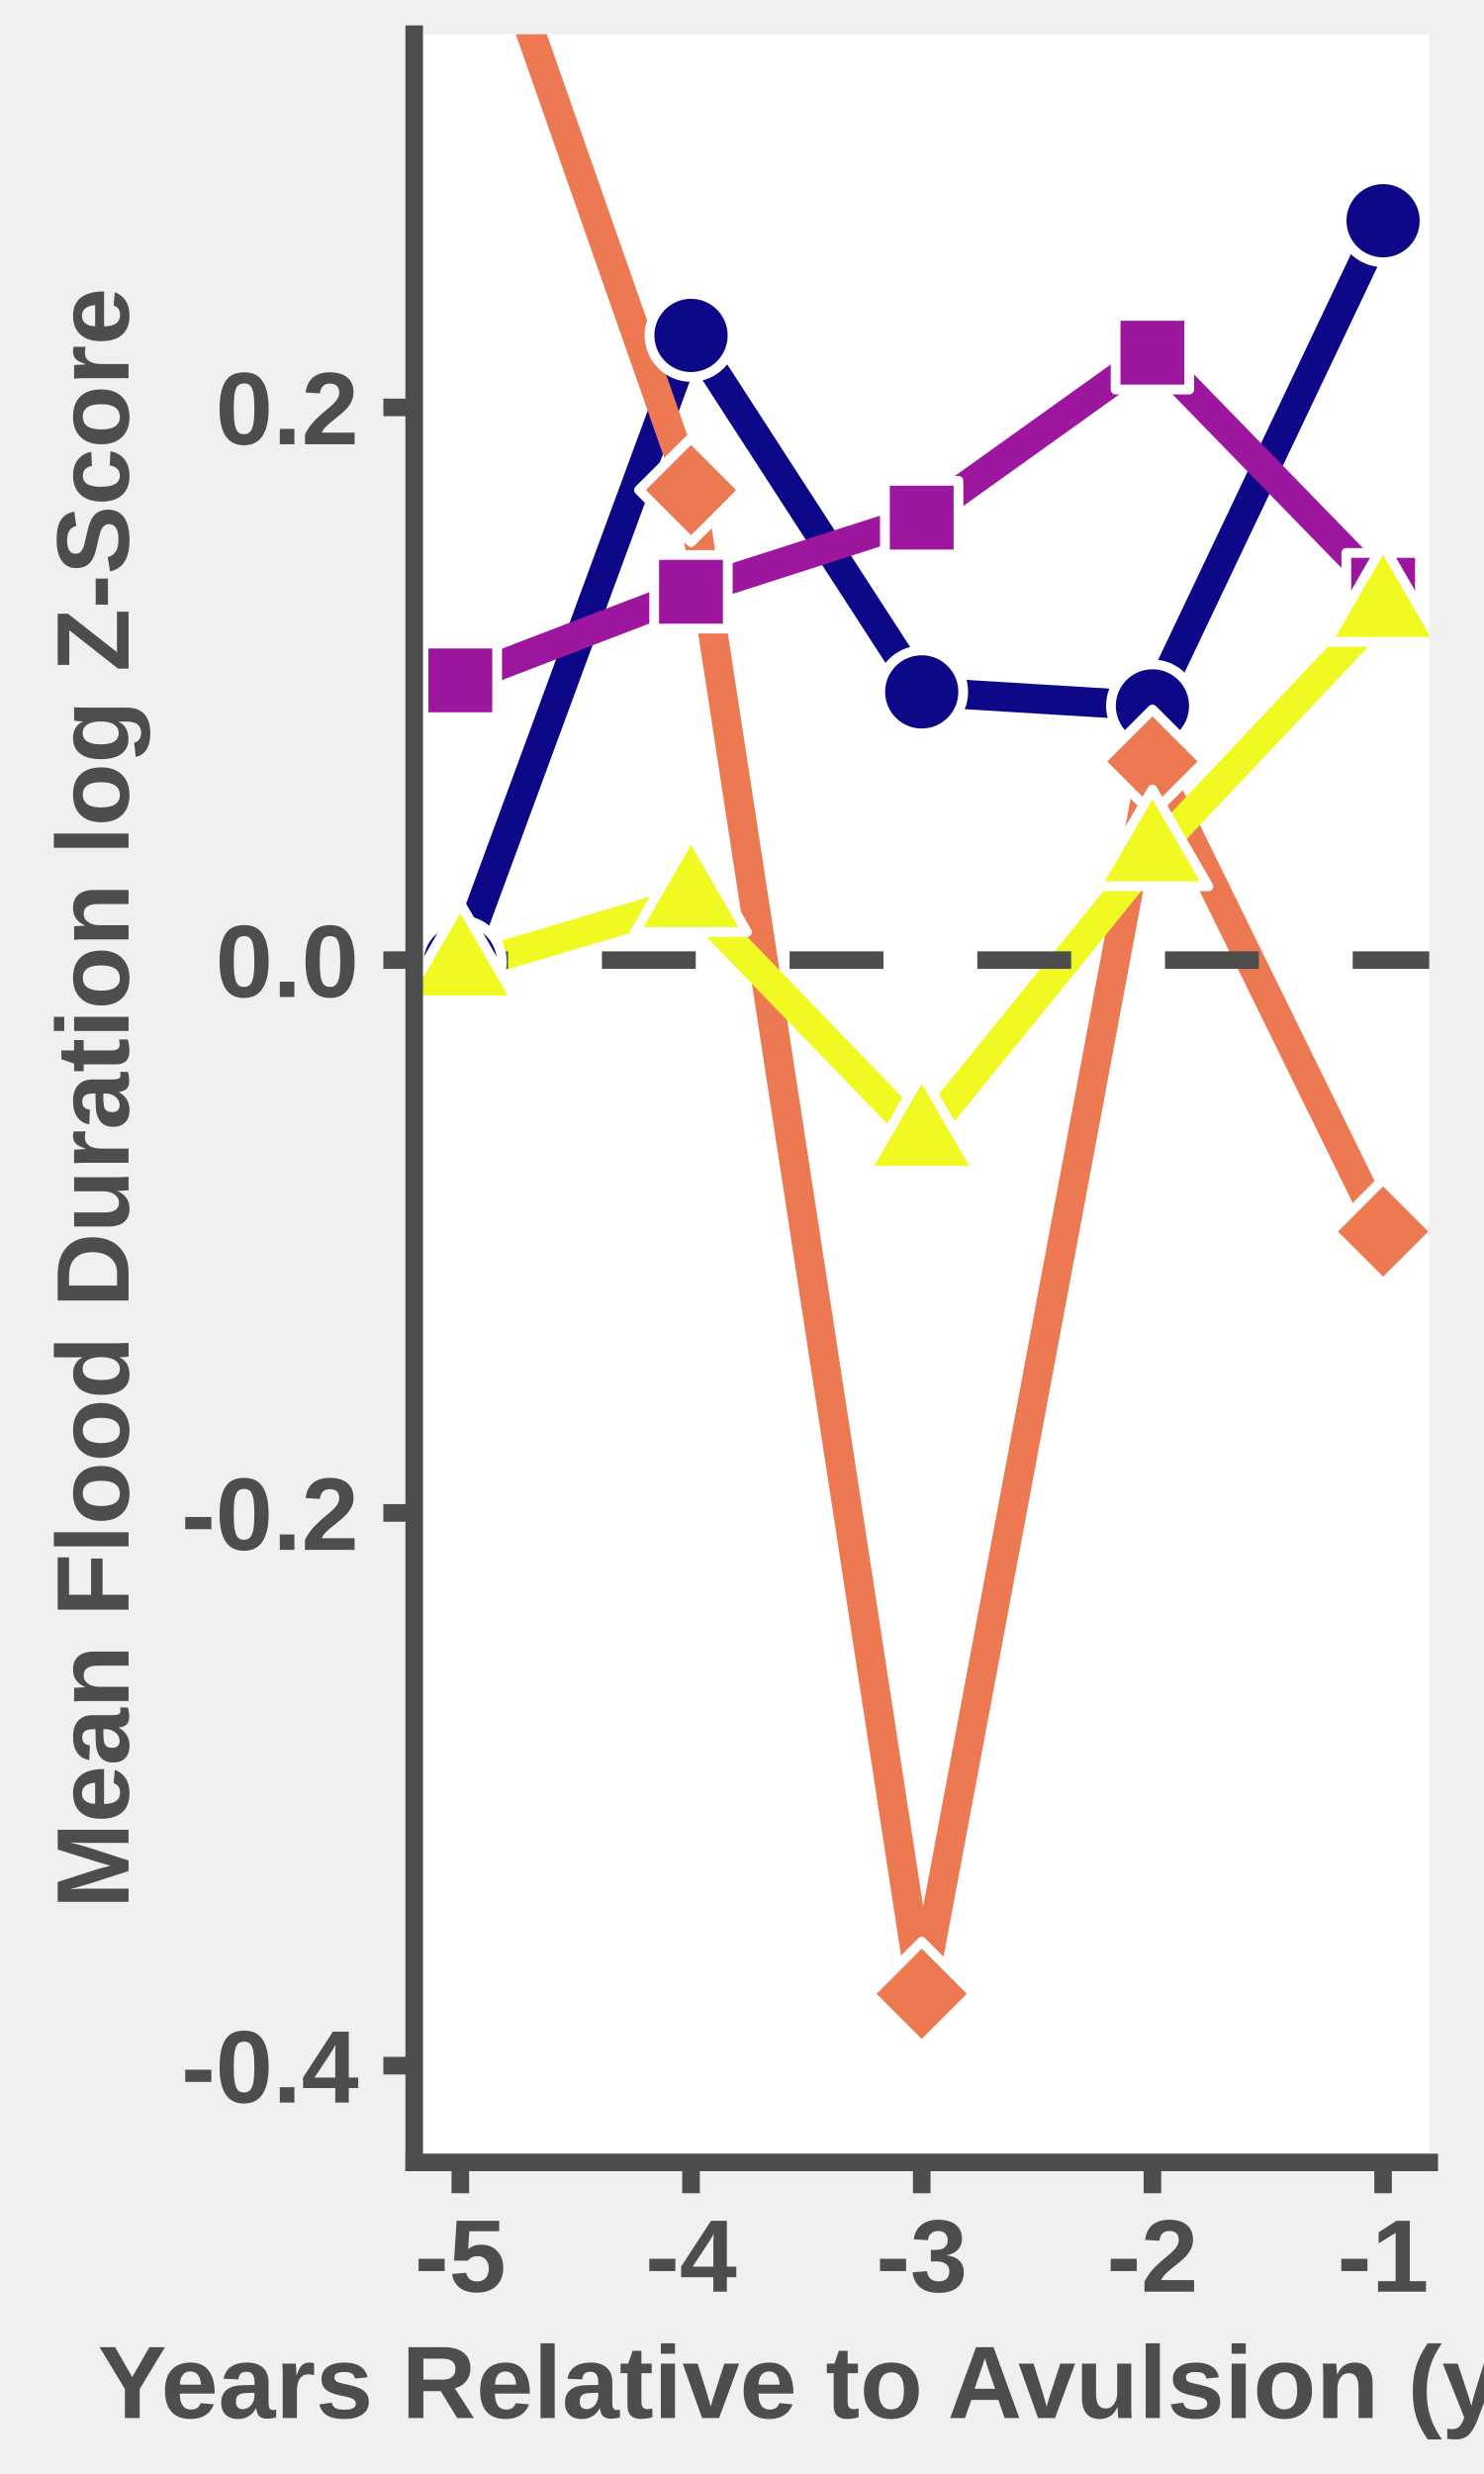
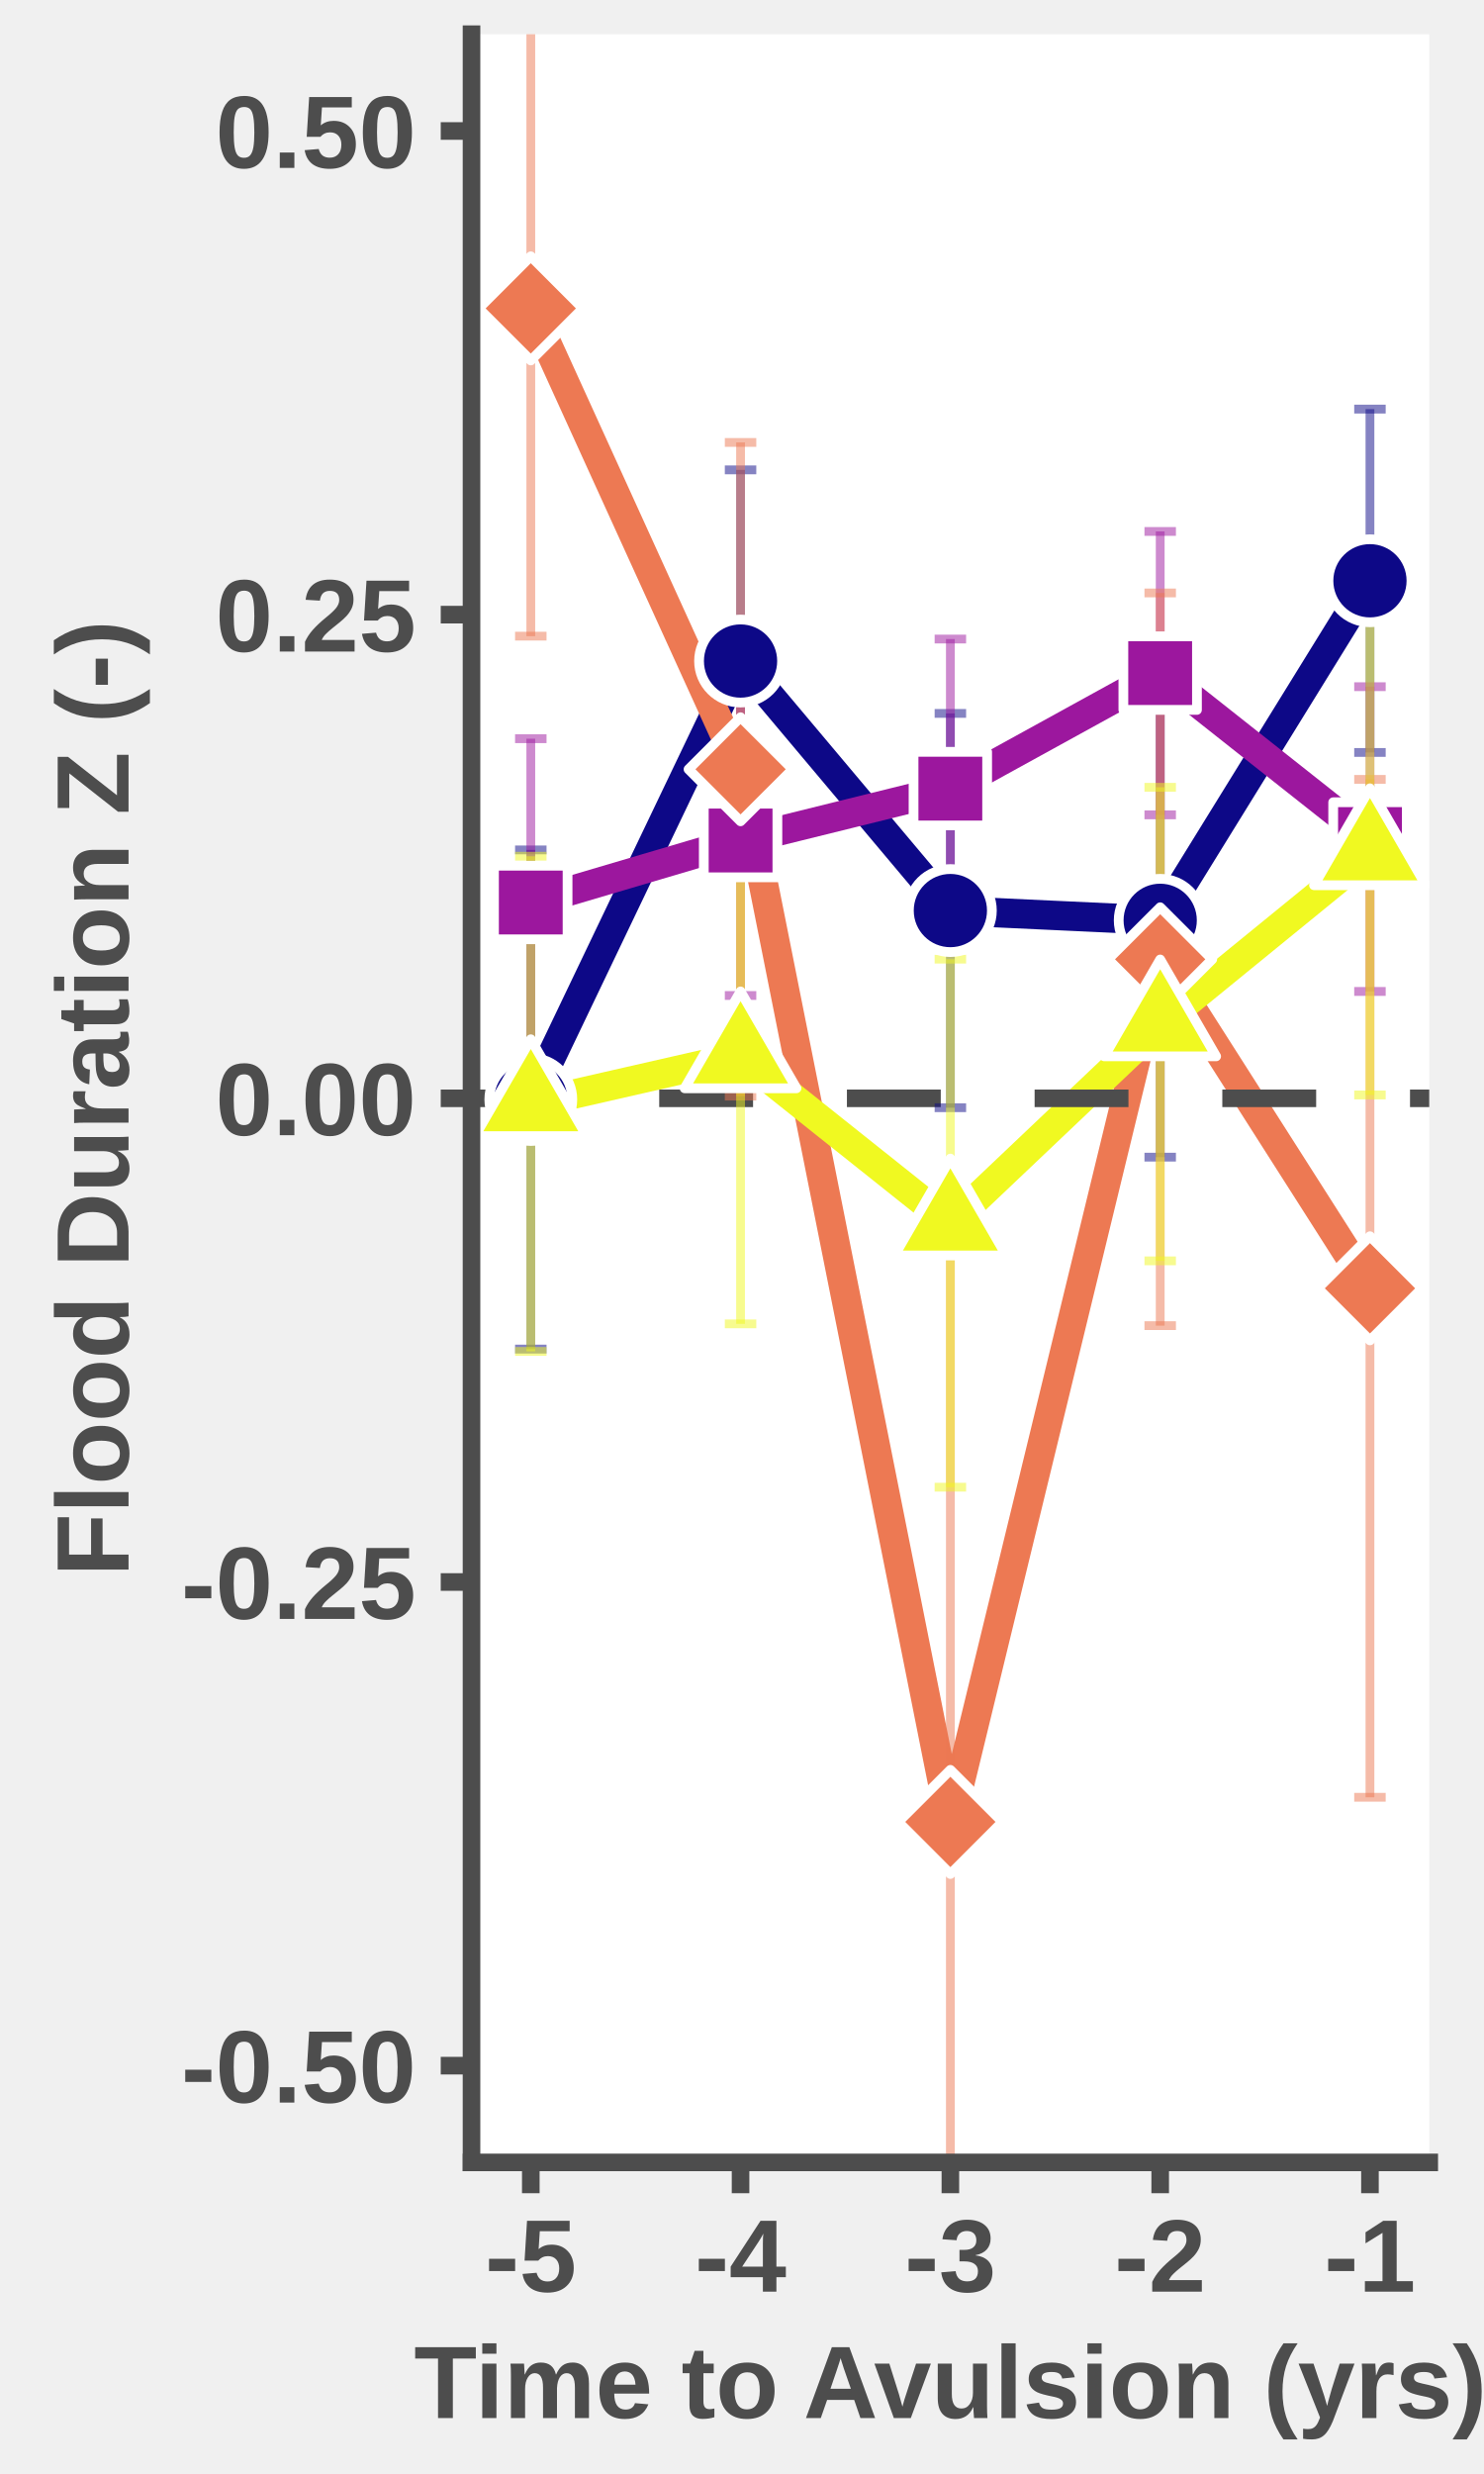
<svg xmlns="http://www.w3.org/2000/svg" width="216.00pt" height="360.00pt" viewBox="0 0 216.00 360.00">
  <g class="svglite">
    <defs>
      <style type="text/css">
    .svglite line, .svglite polyline, .svglite polygon, .svglite path, .svglite rect, .svglite circle {
      fill: none;
      stroke: #000000;
      stroke-linecap: round;
      stroke-linejoin: round;
      stroke-miterlimit: 10.00;
    }
    .svglite text {
      white-space: pre;
    }
    .svglite g.glyphgroup path {
      fill: inherit;
      stroke: none;
    }
  </style>
    </defs>
    <rect width="100%" height="100%" style="stroke: none; fill: none;" />
    <defs>
      <clipPath id="cpMC4wMHwyMTYuMDB8MC4wMHwzNjAuMDA=">
        <rect x="0.00" y="0.00" width="216.00" height="360.00" />
      </clipPath>
    </defs>
    <g clip-path="url(#cpMC4wMHwyMTYuMDB8MC4wMHwzNjAuMDA=)">
      <rect x="-0" y="0.00" width="216.00" height="360.00" style="stroke-width: 1.75; stroke: none;" />
    </g>
    <defs>
-       <clipPath id="cpNjAuMjl8MjA4LjAzfDQuOTh8MzE0LjY2">
-         <rect x="60.29" y="4.98" width="147.74" height="309.68" />
+       <clipPath id="cpNjguNjN8MjA4LjAzfDQuOTh8MzE0LjY2">
+         <rect x="68.63" y="4.98" width="139.40" height="309.68" />
      </clipPath>
    </defs>
-     <g clip-path="url(#cpNjAuMjl8MjA4LjAzfDQuOTh8MzE0LjY2)">
-       <rect x="60.29" y="4.98" width="147.74" height="309.68" style="stroke-width: 1.75; stroke: none; fill: #FFFFFF;" />
-       <polyline points="67.00,139.96 100.58,48.81 134.16,100.68 167.74,102.72 201.31,32.12 " style="stroke-width: 4.27; stroke: #0D0887; stroke-linecap: butt;" />
-       <polyline points="67.00,99.00 100.58,86.12 134.16,75.33 167.74,51.32 201.31,85.81 " style="stroke-width: 4.27; stroke: #9C179E; stroke-linecap: butt;" />
-       <polyline points="67.00,-24.49 100.58,71.31 134.16,290.13 167.74,110.81 201.31,179.21 " style="stroke-width: 4.27; stroke: #ED7953; stroke-linecap: butt;" />
-       <polyline points="67.00,140.86 100.58,130.92 134.16,165.66 167.74,124.27 201.31,88.70 " style="stroke-width: 4.27; stroke: #F0F921; stroke-linecap: butt;" />
-       <line x1="60.29" y1="139.71" x2="208.03" y2="139.71" style="stroke-width: 2.56; stroke: #4D4D4D; stroke-dasharray: 13.66,13.66; stroke-linecap: butt;" />
-       <circle cx="201.31" cy="32.12" r="6.04" style="stroke-width: 1.42; stroke: #FFFFFF; fill: #0D0887;" />
-       <circle cx="167.74" cy="102.72" r="6.04" style="stroke-width: 1.42; stroke: #FFFFFF; fill: #0D0887;" />
-       <circle cx="134.16" cy="100.68" r="6.04" style="stroke-width: 1.42; stroke: #FFFFFF; fill: #0D0887;" />
-       <circle cx="100.58" cy="48.81" r="6.04" style="stroke-width: 1.42; stroke: #FFFFFF; fill: #0D0887;" />
-       <circle cx="67.00" cy="139.96" r="6.04" style="stroke-width: 1.42; stroke: #FFFFFF; fill: #0D0887;" />
-       <rect x="195.96" y="80.46" width="10.71" height="10.71" style="stroke-width: 1.42; stroke: #FFFFFF; fill: #9C179E;" />
-       <rect x="162.38" y="45.97" width="10.71" height="10.71" style="stroke-width: 1.42; stroke: #FFFFFF; fill: #9C179E;" />
-       <rect x="128.80" y="69.97" width="10.71" height="10.71" style="stroke-width: 1.42; stroke: #FFFFFF; fill: #9C179E;" />
-       <rect x="95.22" y="80.76" width="10.71" height="10.71" style="stroke-width: 1.42; stroke: #FFFFFF; fill: #9C179E;" />
-       <rect x="61.65" y="93.65" width="10.71" height="10.71" style="stroke-width: 1.42; stroke: #FFFFFF; fill: #9C179E;" />
-       <polygon points="201.31,186.78 208.89,179.21 201.31,171.63 193.74,179.21 " style="stroke-width: 1.42; stroke: #FFFFFF; fill: #ED7953;" />
-       <polygon points="167.74,118.39 175.31,110.81 167.74,103.24 160.16,110.81 " style="stroke-width: 1.42; stroke: #FFFFFF; fill: #ED7953;" />
-       <polygon points="134.16,297.70 141.73,290.13 134.16,282.55 126.58,290.13 " style="stroke-width: 1.42; stroke: #FFFFFF; fill: #ED7953;" />
-       <polygon points="100.58,78.88 108.15,71.31 100.58,63.74 93.01,71.31 " style="stroke-width: 1.42; stroke: #FFFFFF; fill: #ED7953;" />
-       <polygon points="67.00,-16.92 74.58,-24.49 67.00,-32.07 59.43,-24.49 " style="stroke-width: 1.42; stroke: #FFFFFF; fill: #ED7953;" />
-       <polygon points="201.31,79.30 209.45,93.40 193.17,93.40 " style="stroke-width: 1.42; stroke: #FFFFFF; fill: #F0F921;" />
-       <polygon points="167.74,114.88 175.88,128.97 159.60,128.97 " style="stroke-width: 1.42; stroke: #FFFFFF; fill: #F0F921;" />
-       <polygon points="134.16,156.27 142.30,170.36 126.02,170.36 " style="stroke-width: 1.42; stroke: #FFFFFF; fill: #F0F921;" />
-       <polygon points="100.58,121.52 108.72,135.62 92.44,135.62 " style="stroke-width: 1.42; stroke: #FFFFFF; fill: #F0F921;" />
-       <polygon points="67.00,131.46 75.14,145.56 58.86,145.56 " style="stroke-width: 1.42; stroke: #FFFFFF; fill: #F0F921;" />
+     <g clip-path="url(#cpNjguNjN8MjA4LjAzfDQuOTh8MzE0LjY2)">
+       <rect x="68.63" y="4.98" width="139.40" height="309.68" style="stroke-width: 1.75; stroke: none; fill: #FFFFFF;" />
+       <polyline points="77.26,159.99 107.79,96.19 138.33,132.50 168.87,133.92 199.40,84.51 " style="stroke-width: 4.27; stroke: #0D0887; stroke-linecap: butt;" />
+       <polyline points="77.26,131.32 107.79,122.30 138.33,114.75 168.87,97.95 199.40,122.09 " style="stroke-width: 4.27; stroke: #9C179E; stroke-linecap: butt;" />
+       <polyline points="77.26,44.88 107.79,111.94 138.33,265.11 168.87,139.59 199.40,187.47 " style="stroke-width: 4.27; stroke: #ED7953; stroke-linecap: butt;" />
+       <polyline points="77.26,160.63 107.79,153.66 138.33,177.99 168.87,149.01 199.40,124.11 " style="stroke-width: 4.27; stroke: #F0F921; stroke-linecap: butt;" />
+       <line x1="68.63" y1="159.82" x2="208.03" y2="159.82" style="stroke-width: 2.56; stroke: #4D4D4D; stroke-dasharray: 13.66,13.66; stroke-linecap: butt;" />
+       <polyline points="197.11,59.53 201.69,59.53 " style="stroke-width: 1.28; stroke: #0D0887; stroke-opacity: 0.50; stroke-linecap: butt;" />
+       <polyline points="199.40,59.53 199.40,109.49 " style="stroke-width: 1.28; stroke: #0D0887; stroke-opacity: 0.50; stroke-linecap: butt;" />
+       <polyline points="197.11,109.49 201.69,109.49 " style="stroke-width: 1.28; stroke: #0D0887; stroke-opacity: 0.50; stroke-linecap: butt;" />
+       <polyline points="166.58,99.47 171.16,99.47 " style="stroke-width: 1.28; stroke: #0D0887; stroke-opacity: 0.50; stroke-linecap: butt;" />
+       <polyline points="168.87,99.47 168.87,168.38 " style="stroke-width: 1.28; stroke: #0D0887; stroke-opacity: 0.50; stroke-linecap: butt;" />
+       <polyline points="166.58,168.38 171.16,168.38 " style="stroke-width: 1.28; stroke: #0D0887; stroke-opacity: 0.50; stroke-linecap: butt;" />
+       <polyline points="136.04,103.81 140.62,103.81 " style="stroke-width: 1.28; stroke: #0D0887; stroke-opacity: 0.50; stroke-linecap: butt;" />
+       <polyline points="138.33,103.81 138.33,161.19 " style="stroke-width: 1.28; stroke: #0D0887; stroke-opacity: 0.50; stroke-linecap: butt;" />
+       <polyline points="136.04,161.19 140.62,161.19 " style="stroke-width: 1.28; stroke: #0D0887; stroke-opacity: 0.50; stroke-linecap: butt;" />
+       <polyline points="105.50,68.37 110.08,68.37 " style="stroke-width: 1.28; stroke: #0D0887; stroke-opacity: 0.50; stroke-linecap: butt;" />
+       <polyline points="107.79,68.37 107.79,124.02 " style="stroke-width: 1.28; stroke: #0D0887; stroke-opacity: 0.50; stroke-linecap: butt;" />
+       <polyline points="105.50,124.02 110.08,124.02 " style="stroke-width: 1.28; stroke: #0D0887; stroke-opacity: 0.50; stroke-linecap: butt;" />
+       <polyline points="74.97,123.67 79.55,123.67 " style="stroke-width: 1.28; stroke: #0D0887; stroke-opacity: 0.50; stroke-linecap: butt;" />
+       <polyline points="77.26,123.67 77.26,196.31 " style="stroke-width: 1.28; stroke: #0D0887; stroke-opacity: 0.50; stroke-linecap: butt;" />
+       <polyline points="74.97,196.31 79.55,196.31 " style="stroke-width: 1.28; stroke: #0D0887; stroke-opacity: 0.50; stroke-linecap: butt;" />
+       <polyline points="197.11,99.92 201.69,99.92 " style="stroke-width: 1.28; stroke: #9C179E; stroke-opacity: 0.50; stroke-linecap: butt;" />
+       <polyline points="199.40,99.92 199.40,144.27 " style="stroke-width: 1.28; stroke: #9C179E; stroke-opacity: 0.50; stroke-linecap: butt;" />
+       <polyline points="197.11,144.27 201.69,144.27 " style="stroke-width: 1.28; stroke: #9C179E; stroke-opacity: 0.50; stroke-linecap: butt;" />
+       <polyline points="166.58,77.33 171.16,77.33 " style="stroke-width: 1.28; stroke: #9C179E; stroke-opacity: 0.50; stroke-linecap: butt;" />
+       <polyline points="168.87,77.33 168.87,118.57 " style="stroke-width: 1.28; stroke: #9C179E; stroke-opacity: 0.50; stroke-linecap: butt;" />
+       <polyline points="166.58,118.57 171.16,118.57 " style="stroke-width: 1.28; stroke: #9C179E; stroke-opacity: 0.50; stroke-linecap: butt;" />
+       <polyline points="136.04,92.99 140.62,92.99 " style="stroke-width: 1.28; stroke: #9C179E; stroke-opacity: 0.50; stroke-linecap: butt;" />
+       <polyline points="138.33,92.99 138.33,136.51 " style="stroke-width: 1.28; stroke: #9C179E; stroke-opacity: 0.50; stroke-linecap: butt;" />
+       <polyline points="136.04,136.51 140.62,136.51 " style="stroke-width: 1.28; stroke: #9C179E; stroke-opacity: 0.50; stroke-linecap: butt;" />
+       <polyline points="105.50,99.75 110.08,99.75 " style="stroke-width: 1.28; stroke: #9C179E; stroke-opacity: 0.50; stroke-linecap: butt;" />
+       <polyline points="107.79,99.75 107.79,144.86 " style="stroke-width: 1.28; stroke: #9C179E; stroke-opacity: 0.50; stroke-linecap: butt;" />
+       <polyline points="105.50,144.86 110.08,144.86 " style="stroke-width: 1.28; stroke: #9C179E; stroke-opacity: 0.50; stroke-linecap: butt;" />
+       <polyline points="74.97,107.49 79.55,107.49 " style="stroke-width: 1.28; stroke: #9C179E; stroke-opacity: 0.50; stroke-linecap: butt;" />
+       <polyline points="77.26,107.49 77.26,155.16 " style="stroke-width: 1.28; stroke: #9C179E; stroke-opacity: 0.50; stroke-linecap: butt;" />
+       <polyline points="74.97,155.16 79.55,155.16 " style="stroke-width: 1.28; stroke: #9C179E; stroke-opacity: 0.50; stroke-linecap: butt;" />
+       <polyline points="197.11,113.41 201.69,113.41 " style="stroke-width: 1.28; stroke: #ED7953; stroke-opacity: 0.50; stroke-linecap: butt;" />
+       <polyline points="199.40,113.41 199.40,261.53 " style="stroke-width: 1.28; stroke: #ED7953; stroke-opacity: 0.50; stroke-linecap: butt;" />
+       <polyline points="197.11,261.53 201.69,261.53 " style="stroke-width: 1.28; stroke: #ED7953; stroke-opacity: 0.50; stroke-linecap: butt;" />
+       <polyline points="166.58,86.28 171.16,86.28 " style="stroke-width: 1.28; stroke: #ED7953; stroke-opacity: 0.50; stroke-linecap: butt;" />
+       <polyline points="168.87,86.28 168.87,192.90 " style="stroke-width: 1.28; stroke: #ED7953; stroke-opacity: 0.50; stroke-linecap: butt;" />
+       <polyline points="166.58,192.90 171.16,192.90 " style="stroke-width: 1.28; stroke: #ED7953; stroke-opacity: 0.50; stroke-linecap: butt;" />
+       <polyline points="136.04,180.52 140.62,180.52 " style="stroke-width: 1.28; stroke: #ED7953; stroke-opacity: 0.50; stroke-linecap: butt;" />
+       <polyline points="138.33,180.52 138.33,349.70 " style="stroke-width: 1.28; stroke: #ED7953; stroke-opacity: 0.50; stroke-linecap: butt;" />
+       <polyline points="136.04,349.70 140.62,349.70 " style="stroke-width: 1.28; stroke: #ED7953; stroke-opacity: 0.50; stroke-linecap: butt;" />
+       <polyline points="105.50,64.38 110.08,64.38 " style="stroke-width: 1.28; stroke: #ED7953; stroke-opacity: 0.50; stroke-linecap: butt;" />
+       <polyline points="107.79,64.38 107.79,159.50 " style="stroke-width: 1.28; stroke: #ED7953; stroke-opacity: 0.50; stroke-linecap: butt;" />
+       <polyline points="105.50,159.50 110.08,159.50 " style="stroke-width: 1.28; stroke: #ED7953; stroke-opacity: 0.50; stroke-linecap: butt;" />
+       <polyline points="74.97,-2.82 79.55,-2.82 " style="stroke-width: 1.28; stroke: #ED7953; stroke-opacity: 0.50; stroke-linecap: butt;" />
+       <polyline points="77.26,-2.82 77.26,92.57 " style="stroke-width: 1.28; stroke: #ED7953; stroke-opacity: 0.50; stroke-linecap: butt;" />
+       <polyline points="74.97,92.57 79.55,92.57 " style="stroke-width: 1.28; stroke: #ED7953; stroke-opacity: 0.50; stroke-linecap: butt;" />
+       <polyline points="197.11,88.89 201.69,88.89 " style="stroke-width: 1.28; stroke: #F0F921; stroke-opacity: 0.50; stroke-linecap: butt;" />
+       <polyline points="199.40,88.89 199.40,159.33 " style="stroke-width: 1.28; stroke: #F0F921; stroke-opacity: 0.50; stroke-linecap: butt;" />
+       <polyline points="197.11,159.33 201.69,159.33 " style="stroke-width: 1.28; stroke: #F0F921; stroke-opacity: 0.50; stroke-linecap: butt;" />
+       <polyline points="166.58,114.56 171.16,114.56 " style="stroke-width: 1.28; stroke: #F0F921; stroke-opacity: 0.50; stroke-linecap: butt;" />
+       <polyline points="168.87,114.56 168.87,183.47 " style="stroke-width: 1.28; stroke: #F0F921; stroke-opacity: 0.50; stroke-linecap: butt;" />
+       <polyline points="166.58,183.47 171.16,183.47 " style="stroke-width: 1.28; stroke: #F0F921; stroke-opacity: 0.50; stroke-linecap: butt;" />
+       <polyline points="136.04,139.57 140.62,139.57 " style="stroke-width: 1.28; stroke: #F0F921; stroke-opacity: 0.50; stroke-linecap: butt;" />
+       <polyline points="138.33,139.57 138.33,216.41 " style="stroke-width: 1.28; stroke: #F0F921; stroke-opacity: 0.50; stroke-linecap: butt;" />
+       <polyline points="136.04,216.41 140.62,216.41 " style="stroke-width: 1.28; stroke: #F0F921; stroke-opacity: 0.50; stroke-linecap: butt;" />
+       <polyline points="105.50,114.69 110.08,114.69 " style="stroke-width: 1.28; stroke: #F0F921; stroke-opacity: 0.50; stroke-linecap: butt;" />
+       <polyline points="107.79,114.69 107.79,192.64 " style="stroke-width: 1.28; stroke: #F0F921; stroke-opacity: 0.50; stroke-linecap: butt;" />
+       <polyline points="105.50,192.64 110.08,192.64 " style="stroke-width: 1.28; stroke: #F0F921; stroke-opacity: 0.50; stroke-linecap: butt;" />
+       <polyline points="74.97,124.60 79.55,124.60 " style="stroke-width: 1.28; stroke: #F0F921; stroke-opacity: 0.50; stroke-linecap: butt;" />
+       <polyline points="77.26,124.60 77.26,196.65 " style="stroke-width: 1.28; stroke: #F0F921; stroke-opacity: 0.50; stroke-linecap: butt;" />
+       <polyline points="74.97,196.65 79.55,196.65 " style="stroke-width: 1.28; stroke: #F0F921; stroke-opacity: 0.50; stroke-linecap: butt;" />
+       <circle cx="199.40" cy="84.51" r="6.04" style="stroke-width: 1.42; stroke: #FFFFFF; fill: #0D0887;" />
+       <circle cx="168.87" cy="133.92" r="6.04" style="stroke-width: 1.42; stroke: #FFFFFF; fill: #0D0887;" />
+       <circle cx="138.33" cy="132.50" r="6.04" style="stroke-width: 1.42; stroke: #FFFFFF; fill: #0D0887;" />
+       <circle cx="107.79" cy="96.19" r="6.04" style="stroke-width: 1.42; stroke: #FFFFFF; fill: #0D0887;" />
+       <circle cx="77.26" cy="159.99" r="6.04" style="stroke-width: 1.42; stroke: #FFFFFF; fill: #0D0887;" />
+       <rect x="194.05" y="116.74" width="10.71" height="10.71" style="stroke-width: 1.42; stroke: #FFFFFF; fill: #9C179E;" />
+       <rect x="163.51" y="92.59" width="10.71" height="10.71" style="stroke-width: 1.42; stroke: #FFFFFF; fill: #9C179E;" />
+       <rect x="132.97" y="109.40" width="10.71" height="10.71" style="stroke-width: 1.42; stroke: #FFFFFF; fill: #9C179E;" />
+       <rect x="102.44" y="116.95" width="10.71" height="10.71" style="stroke-width: 1.42; stroke: #FFFFFF; fill: #9C179E;" />
+       <rect x="71.90" y="125.97" width="10.71" height="10.71" style="stroke-width: 1.42; stroke: #FFFFFF; fill: #9C179E;" />
+       <polygon points="199.40,195.04 206.98,187.47 199.40,179.89 191.83,187.47 " style="stroke-width: 1.42; stroke: #FFFFFF; fill: #ED7953;" />
+       <polygon points="168.87,147.17 176.44,139.59 168.87,132.02 161.29,139.59 " style="stroke-width: 1.42; stroke: #FFFFFF; fill: #ED7953;" />
+       <polygon points="138.33,272.69 145.90,265.11 138.33,257.54 130.76,265.11 " style="stroke-width: 1.42; stroke: #FFFFFF; fill: #ED7953;" />
+       <polygon points="107.79,119.51 115.37,111.94 107.79,104.37 100.22,111.94 " style="stroke-width: 1.42; stroke: #FFFFFF; fill: #ED7953;" />
+       <polygon points="77.26,52.45 84.83,44.88 77.26,37.30 69.68,44.88 " style="stroke-width: 1.42; stroke: #FFFFFF; fill: #ED7953;" />
+       <polygon points="199.40,114.71 207.54,128.81 191.26,128.81 " style="stroke-width: 1.42; stroke: #FFFFFF; fill: #F0F921;" />
+       <polygon points="168.87,139.62 177.01,153.71 160.73,153.71 " style="stroke-width: 1.42; stroke: #FFFFFF; fill: #F0F921;" />
+       <polygon points="138.33,168.59 146.47,182.69 130.19,182.69 " style="stroke-width: 1.42; stroke: #FFFFFF; fill: #F0F921;" />
+       <polygon points="107.79,144.27 115.93,158.36 99.65,158.36 " style="stroke-width: 1.42; stroke: #FFFFFF; fill: #F0F921;" />
+       <polygon points="77.26,151.23 85.40,165.32 69.12,165.32 " style="stroke-width: 1.42; stroke: #FFFFFF; fill: #F0F921;" />
    </g>
    <g clip-path="url(#cpMC4wMHwyMTYuMDB8MC4wMHwzNjAuMDA=)">
-       <polyline points="60.29,314.66 60.29,4.98 " style="stroke-width: 2.56; stroke: #4D4D4D; stroke-linecap: square;" />
-       <text x="52.22" y="305.95" text-anchor="end" style="font-size: 15.00px; font-weight: bold;fill: #4D4D4D; font-family: &quot;Arial&quot;;" textLength="25.86px" lengthAdjust="spacingAndGlyphs">-0.4</text>
-       <text x="52.22" y="225.52" text-anchor="end" style="font-size: 15.00px; font-weight: bold;fill: #4D4D4D; font-family: &quot;Arial&quot;;" textLength="25.86px" lengthAdjust="spacingAndGlyphs">-0.2</text>
-       <text x="52.22" y="145.08" text-anchor="end" style="font-size: 15.00px; font-weight: bold;fill: #4D4D4D; font-family: &quot;Arial&quot;;" textLength="20.86px" lengthAdjust="spacingAndGlyphs">0.0</text>
-       <text x="52.22" y="64.65" text-anchor="end" style="font-size: 15.00px; font-weight: bold;fill: #4D4D4D; font-family: &quot;Arial&quot;;" textLength="20.86px" lengthAdjust="spacingAndGlyphs">0.2</text>
-       <polyline points="55.80,300.58 60.29,300.58 " style="stroke-width: 2.56; stroke: #4D4D4D; stroke-linecap: butt;" />
-       <polyline points="55.80,220.15 60.29,220.15 " style="stroke-width: 2.56; stroke: #4D4D4D; stroke-linecap: butt;" />
-       <polyline points="55.80,139.71 60.29,139.71 " style="stroke-width: 2.56; stroke: #4D4D4D; stroke-linecap: butt;" />
-       <polyline points="55.80,59.28 60.29,59.28 " style="stroke-width: 2.56; stroke: #4D4D4D; stroke-linecap: butt;" />
-       <polyline points="60.29,314.66 208.03,314.66 " style="stroke-width: 2.56; stroke: #4D4D4D; stroke-linecap: square;" />
-       <polyline points="201.31,319.14 201.31,314.66 " style="stroke-width: 2.56; stroke: #4D4D4D; stroke-linecap: butt;" />
-       <polyline points="167.74,319.14 167.74,314.66 " style="stroke-width: 2.56; stroke: #4D4D4D; stroke-linecap: butt;" />
-       <polyline points="134.16,319.14 134.16,314.66 " style="stroke-width: 2.56; stroke: #4D4D4D; stroke-linecap: butt;" />
-       <polyline points="100.58,319.14 100.58,314.66 " style="stroke-width: 2.56; stroke: #4D4D4D; stroke-linecap: butt;" />
-       <polyline points="67.00,319.14 67.00,314.66 " style="stroke-width: 2.56; stroke: #4D4D4D; stroke-linecap: butt;" />
-       <text x="201.31" y="333.47" text-anchor="middle" style="font-size: 15.00px; font-weight: bold;fill: #4D4D4D; font-family: &quot;Arial&quot;;" textLength="13.34px" lengthAdjust="spacingAndGlyphs">-1</text>
-       <text x="167.74" y="333.47" text-anchor="middle" style="font-size: 15.00px; font-weight: bold;fill: #4D4D4D; font-family: &quot;Arial&quot;;" textLength="13.34px" lengthAdjust="spacingAndGlyphs">-2</text>
-       <text x="134.16" y="333.47" text-anchor="middle" style="font-size: 15.00px; font-weight: bold;fill: #4D4D4D; font-family: &quot;Arial&quot;;" textLength="13.34px" lengthAdjust="spacingAndGlyphs">-3</text>
-       <text x="100.58" y="333.47" text-anchor="middle" style="font-size: 15.00px; font-weight: bold;fill: #4D4D4D; font-family: &quot;Arial&quot;;" textLength="13.34px" lengthAdjust="spacingAndGlyphs">-4</text>
-       <text x="67.00" y="333.47" text-anchor="middle" style="font-size: 15.00px; font-weight: bold;fill: #4D4D4D; font-family: &quot;Arial&quot;;" textLength="13.34px" lengthAdjust="spacingAndGlyphs">-5</text>
-       <text x="134.16" y="351.86" text-anchor="middle" style="font-size: 15.00px; font-weight: bold;fill: #4D4D4D; font-family: &quot;Arial&quot;;" textLength="239.86px" lengthAdjust="spacingAndGlyphs">Years Relative to Avulsion (years)</text>
-       <text transform="translate(18.71,159.82) rotate(-90)" text-anchor="middle" style="font-size: 15.00px; font-weight: bold;fill: #4D4D4D; font-family: &quot;Arial&quot;;" textLength="235.81px" lengthAdjust="spacingAndGlyphs">Mean Flood Duration log Z-Score</text>
+       <polyline points="68.63,314.66 68.63,4.98 " style="stroke-width: 2.56; stroke: #4D4D4D; stroke-linecap: square;" />
+       <text x="60.56" y="305.95" text-anchor="end" style="font-size: 15.00px; font-weight: bold;fill: #4D4D4D; font-family: &quot;Arial&quot;;" textLength="34.20px" lengthAdjust="spacingAndGlyphs">-0.50</text>
+       <text x="60.56" y="235.57" text-anchor="end" style="font-size: 15.00px; font-weight: bold;fill: #4D4D4D; font-family: &quot;Arial&quot;;" textLength="34.20px" lengthAdjust="spacingAndGlyphs">-0.25</text>
+       <text x="60.56" y="165.19" text-anchor="end" style="font-size: 15.00px; font-weight: bold;fill: #4D4D4D; font-family: &quot;Arial&quot;;" textLength="29.20px" lengthAdjust="spacingAndGlyphs">0.00</text>
+       <text x="60.56" y="94.81" text-anchor="end" style="font-size: 15.00px; font-weight: bold;fill: #4D4D4D; font-family: &quot;Arial&quot;;" textLength="29.20px" lengthAdjust="spacingAndGlyphs">0.25</text>
+       <text x="60.56" y="24.43" text-anchor="end" style="font-size: 15.00px; font-weight: bold;fill: #4D4D4D; font-family: &quot;Arial&quot;;" textLength="29.20px" lengthAdjust="spacingAndGlyphs">0.50</text>
+       <polyline points="64.15,300.58 68.63,300.58 " style="stroke-width: 2.56; stroke: #4D4D4D; stroke-linecap: butt;" />
+       <polyline points="64.15,230.20 68.63,230.20 " style="stroke-width: 2.56; stroke: #4D4D4D; stroke-linecap: butt;" />
+       <polyline points="64.15,159.82 68.63,159.82 " style="stroke-width: 2.56; stroke: #4D4D4D; stroke-linecap: butt;" />
+       <polyline points="64.15,89.44 68.63,89.44 " style="stroke-width: 2.56; stroke: #4D4D4D; stroke-linecap: butt;" />
+       <polyline points="64.15,19.06 68.63,19.06 " style="stroke-width: 2.56; stroke: #4D4D4D; stroke-linecap: butt;" />
+       <polyline points="68.63,314.66 208.03,314.66 " style="stroke-width: 2.56; stroke: #4D4D4D; stroke-linecap: square;" />
+       <polyline points="199.40,319.14 199.40,314.66 " style="stroke-width: 2.56; stroke: #4D4D4D; stroke-linecap: butt;" />
+       <polyline points="168.87,319.14 168.87,314.66 " style="stroke-width: 2.56; stroke: #4D4D4D; stroke-linecap: butt;" />
+       <polyline points="138.33,319.14 138.33,314.66 " style="stroke-width: 2.56; stroke: #4D4D4D; stroke-linecap: butt;" />
+       <polyline points="107.79,319.14 107.79,314.66 " style="stroke-width: 2.56; stroke: #4D4D4D; stroke-linecap: butt;" />
+       <polyline points="77.26,319.14 77.26,314.66 " style="stroke-width: 2.56; stroke: #4D4D4D; stroke-linecap: butt;" />
+       <text x="199.40" y="333.47" text-anchor="middle" style="font-size: 15.00px; font-weight: bold;fill: #4D4D4D; font-family: &quot;Arial&quot;;" textLength="13.34px" lengthAdjust="spacingAndGlyphs">-1</text>
+       <text x="168.87" y="333.47" text-anchor="middle" style="font-size: 15.00px; font-weight: bold;fill: #4D4D4D; font-family: &quot;Arial&quot;;" textLength="13.34px" lengthAdjust="spacingAndGlyphs">-2</text>
+       <text x="138.33" y="333.47" text-anchor="middle" style="font-size: 15.00px; font-weight: bold;fill: #4D4D4D; font-family: &quot;Arial&quot;;" textLength="13.34px" lengthAdjust="spacingAndGlyphs">-3</text>
+       <text x="107.79" y="333.47" text-anchor="middle" style="font-size: 15.00px; font-weight: bold;fill: #4D4D4D; font-family: &quot;Arial&quot;;" textLength="13.34px" lengthAdjust="spacingAndGlyphs">-4</text>
+       <text x="77.26" y="333.47" text-anchor="middle" style="font-size: 15.00px; font-weight: bold;fill: #4D4D4D; font-family: &quot;Arial&quot;;" textLength="13.34px" lengthAdjust="spacingAndGlyphs">-5</text>
+       <text x="138.33" y="351.86" text-anchor="middle" style="font-size: 15.00px; font-weight: bold;fill: #4D4D4D; font-family: &quot;Arial&quot;;" textLength="156.16px" lengthAdjust="spacingAndGlyphs">Time to Avulsion (yrs)</text>
+       <text transform="translate(18.71,159.82) rotate(-90)" text-anchor="middle" style="font-size: 15.00px; font-weight: bold;fill: #4D4D4D; font-family: &quot;Arial&quot;;" textLength="139.12px" lengthAdjust="spacingAndGlyphs">Flood Duration Z (-)</text>
    </g>
  </g>
</svg>
